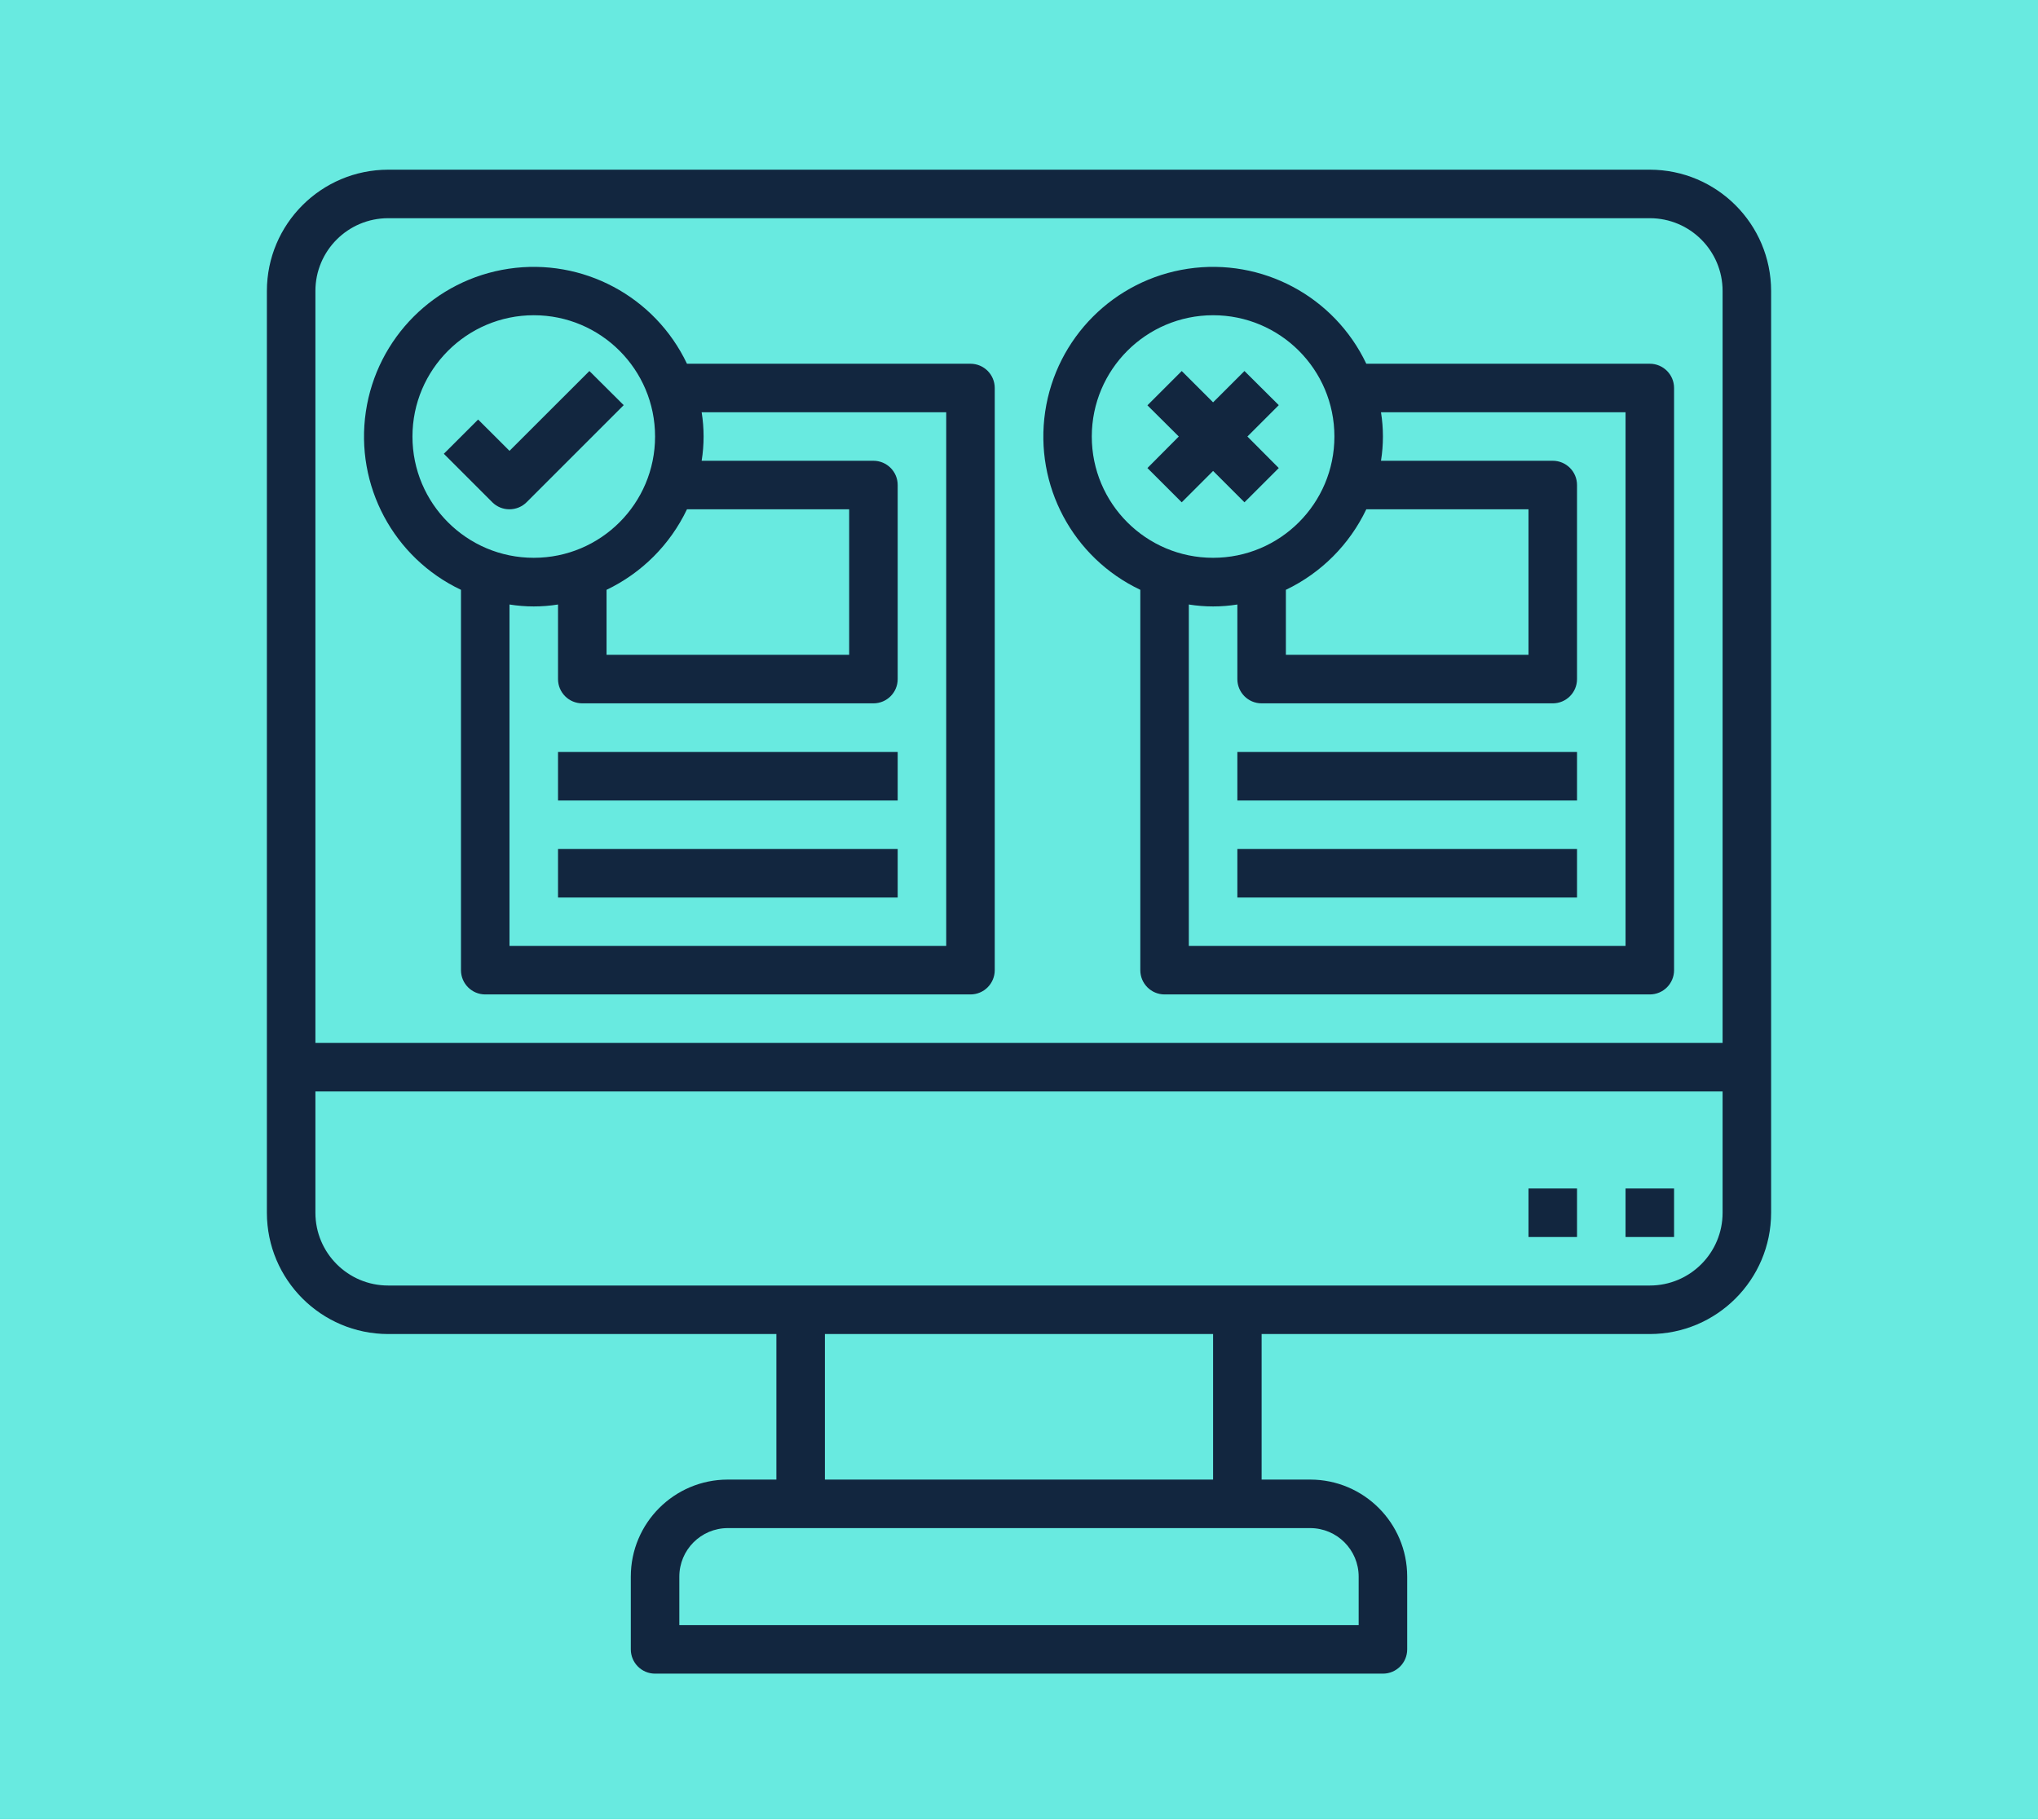
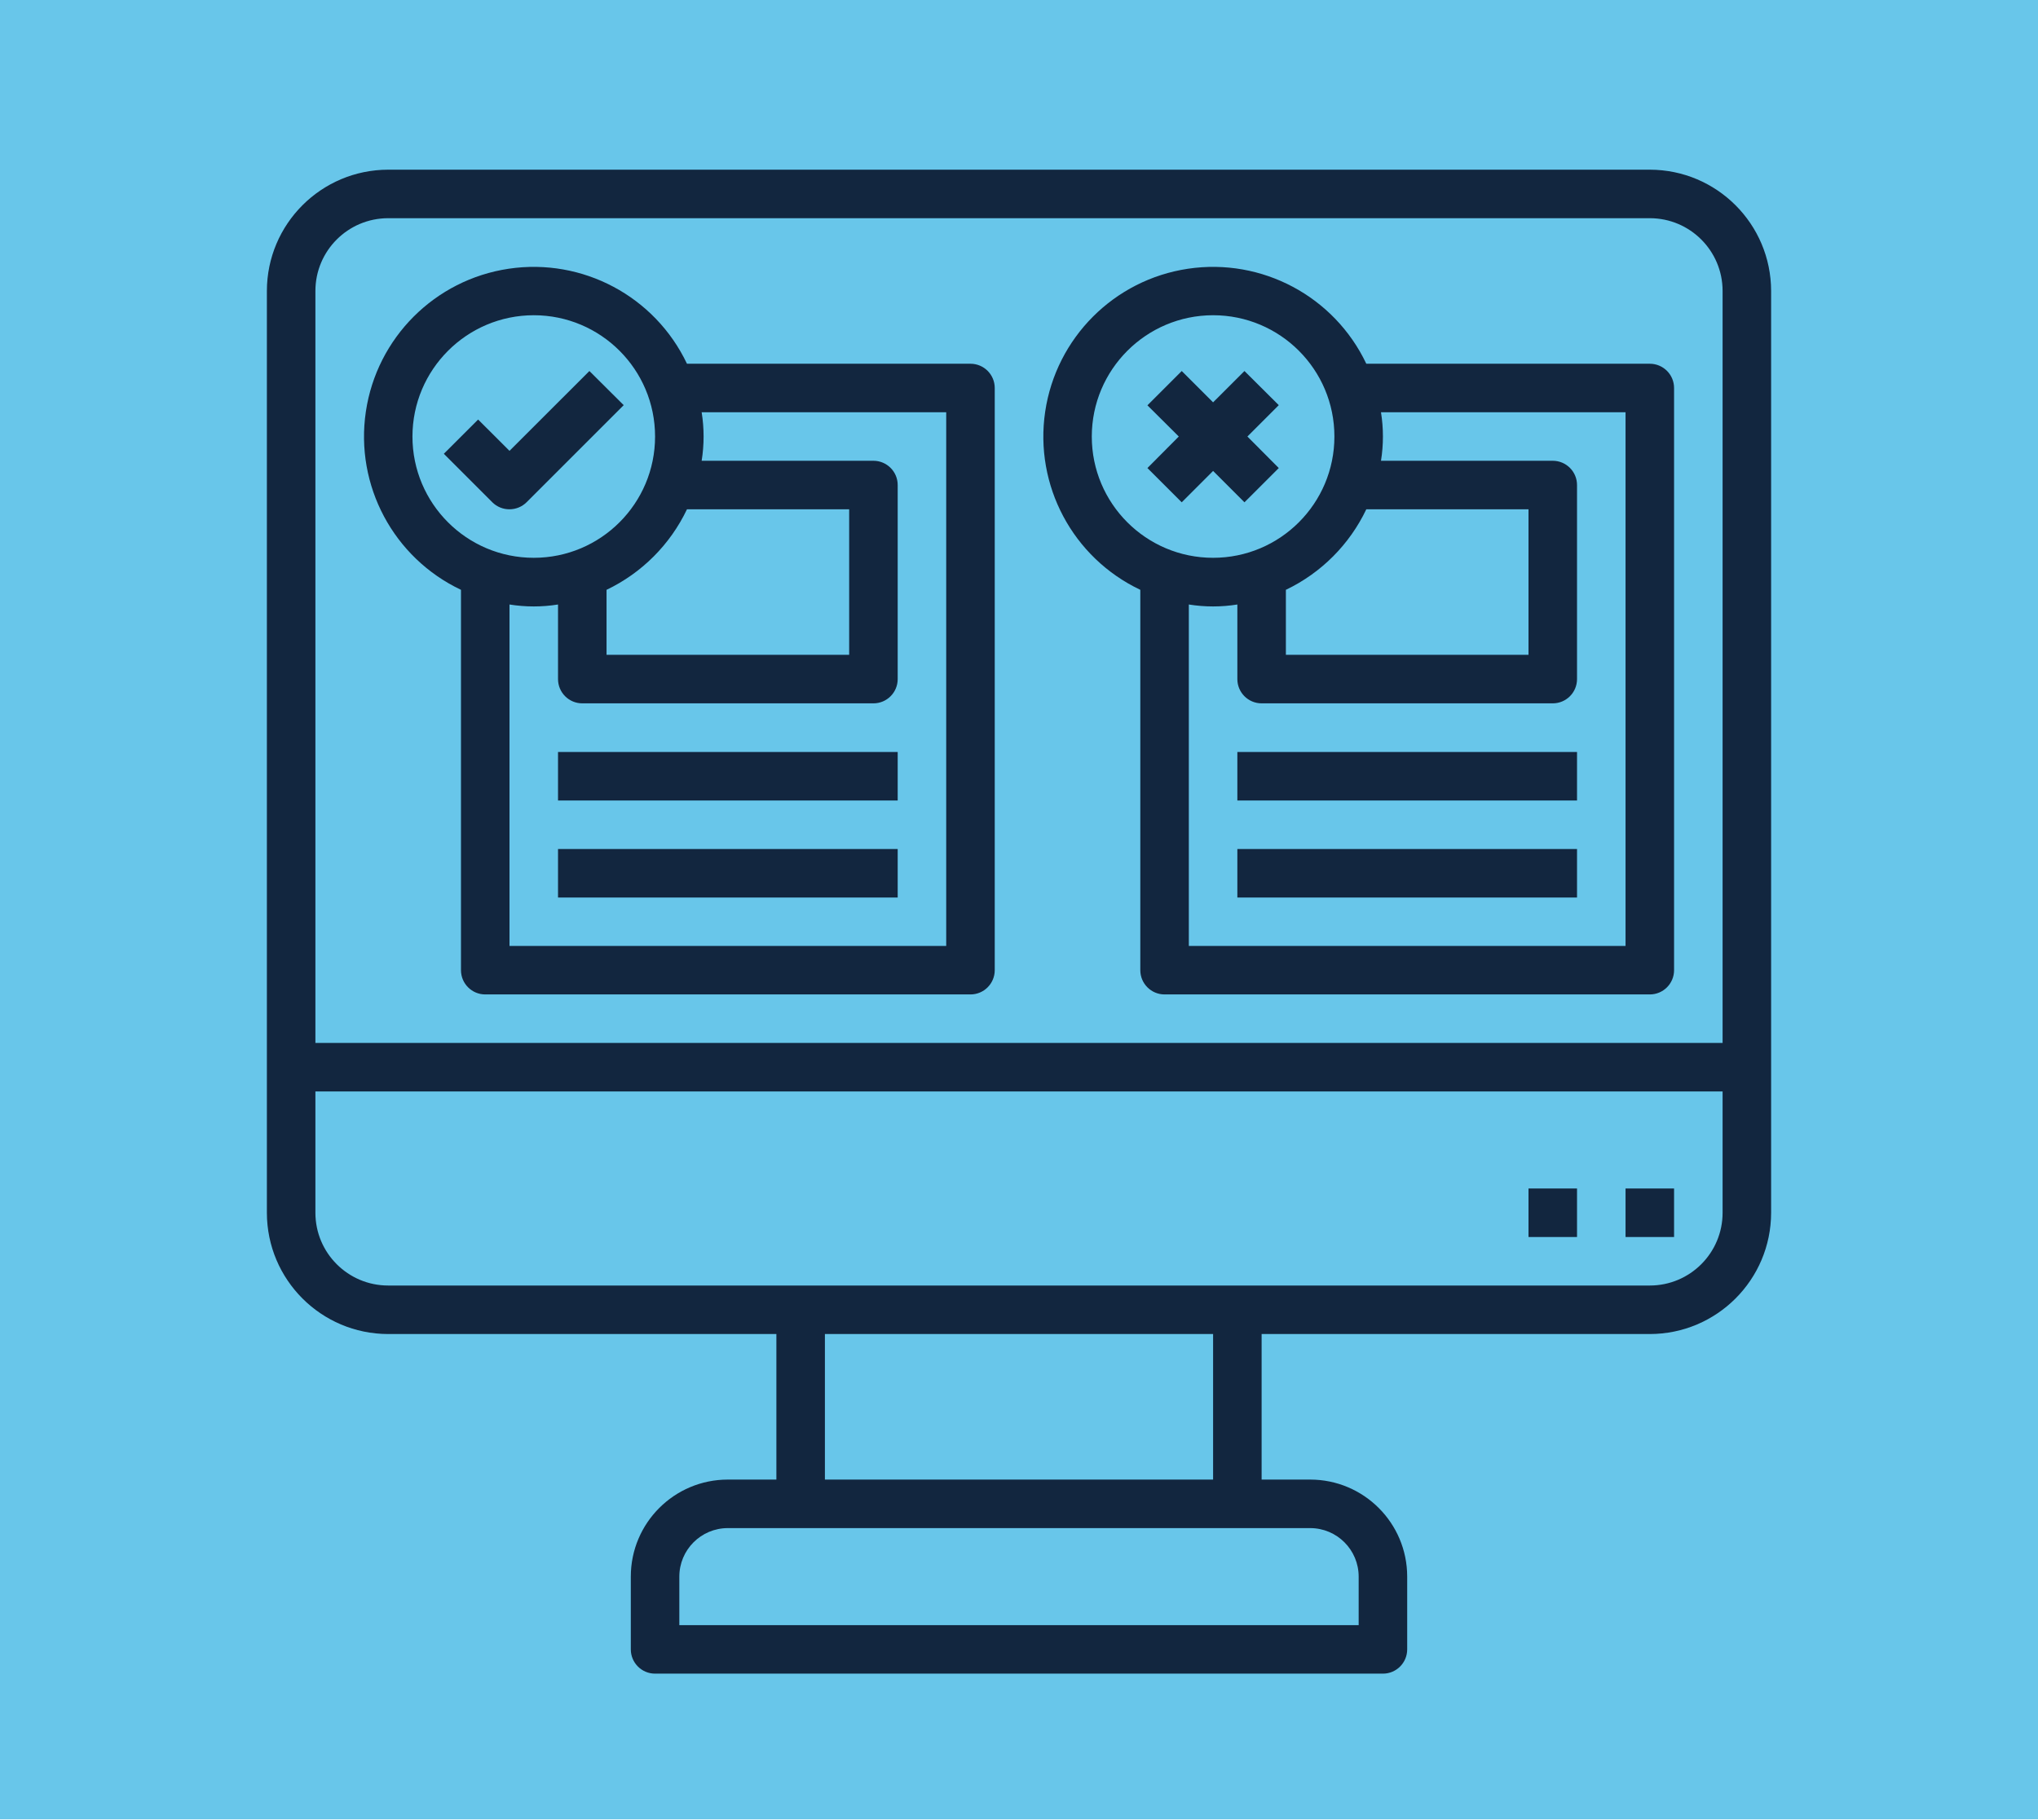
<svg xmlns="http://www.w3.org/2000/svg" width="84" height="75" viewBox="0 0 84 75">
-   <g id="img16" transform="translate(-185.711 -5865)">
-     <rect id="Rectangle_459462" data-name="Rectangle 459462" width="84" height="75" transform="translate(185.711 5865)" fill="#68eae0" />
+   <g id="Grupo_1189340" data-name="Grupo 1189340" transform="translate(-185.711 -5865)">
+     <rect id="Rectángulo_459462" data-name="Rectángulo 459462" width="84" height="75" transform="translate(185.711 5865)" fill="#68c6ea" />
    <g id="comparar" transform="translate(195.711 5871.095)">
-       <path id="Path_1033232" data-name="Path 1033232" d="M58,.9H6a5.006,5.006,0,0,0-5,5v38a5.006,5.006,0,0,0,5,5H22v6H20a4,4,0,0,0-4,4v3a1,1,0,0,0,1,1H47a1,1,0,0,0,1-1v-3a4,4,0,0,0-4-4H42v-6H58a5.006,5.006,0,0,0,5-5V5.9a5.006,5.006,0,0,0-5-5ZM6,2.9H58a3,3,0,0,1,3,3v31H3V5.9a3,3,0,0,1,3-3Zm40,56v2H18v-2a2,2,0,0,1,2-2H44A2,2,0,0,1,46,58.9Zm-6-4H24v-6H40Zm18-8H6a3,3,0,0,1-3-3v-5H61v5A3,3,0,0,1,58,46.9Z" fill="#12263f" />
-       <path id="Path_1033233" data-name="Path 1033233" d="M9,18.22V33.9a1,1,0,0,0,1,1H30a1,1,0,0,0,1-1V9.9a1,1,0,0,0-1-1H18.315A6.994,6.994,0,1,0,9,18.22ZM29,10.9v22H11V18.825a6.29,6.29,0,0,0,2,0V21.9a1,1,0,0,0,1,1H26a1,1,0,0,0,1-1v-8a1,1,0,0,0-1-1H18.92a6.29,6.29,0,0,0,0-2Zm-10.685,4H25v6H15V18.22A7.031,7.031,0,0,0,18.315,14.9ZM12,6.9a5,5,0,1,1-5,5A5.006,5.006,0,0,1,12,6.9Z" fill="#12263f" />
-       <path id="Path_1033234" data-name="Path 1033234" d="M11,14.9a1,1,0,0,0,.707-.293l4-4L14.293,9.2,11,12.491,9.707,11.2,8.293,12.612l2,2A.993.993,0,0,0,11,14.9Z" fill="#12263f" />
-       <path id="Path_1033235" data-name="Path 1033235" d="M37,18.22V33.9a1,1,0,0,0,1,1H58a1,1,0,0,0,1-1V9.9a1,1,0,0,0-1-1H46.315A6.994,6.994,0,1,0,37,18.22ZM57,10.9v22H39V18.825a6.29,6.29,0,0,0,2,0V21.9a1,1,0,0,0,1,1H54a1,1,0,0,0,1-1v-8a1,1,0,0,0-1-1H46.92a6.29,6.29,0,0,0,0-2Zm-10.685,4H53v6H43V18.22A7.031,7.031,0,0,0,46.315,14.9ZM40,6.9a5,5,0,1,1-5,5A5.006,5.006,0,0,1,40,6.9Z" fill="#12263f" />
-       <path id="Path_1033236" data-name="Path 1033236" d="M38.707,14.612,40,13.319l1.293,1.293L42.707,13.2,41.414,11.9l1.293-1.293L41.293,9.2,40,10.491,38.707,9.2l-1.414,1.414L38.586,11.9,37.293,13.2Z" fill="#12263f" />
-       <path id="Path_1033237" data-name="Path 1033237" d="M13,24.905H27v2H13Z" fill="#12263f" />
-       <path id="Path_1033238" data-name="Path 1033238" d="M13,28.905H27v2H13Z" fill="#12263f" />
-       <path id="Path_1033239" data-name="Path 1033239" d="M41,24.905H55v2H41Z" fill="#12263f" />
-       <path id="Path_1033240" data-name="Path 1033240" d="M41,28.905H55v2H41Z" fill="#12263f" />
-       <path id="Path_1033241" data-name="Path 1033241" d="M57,42.9h2v2H57Z" fill="#12263f" />
-       <path id="Path_1033242" data-name="Path 1033242" d="M53,42.9h2v2H53Z" fill="#12263f" />
+       <path id="Trazado_1033232" data-name="Trazado 1033232" d="M58,.9H6a5.006,5.006,0,0,0-5,5v38a5.006,5.006,0,0,0,5,5H22v6H20a4,4,0,0,0-4,4v3a1,1,0,0,0,1,1H47a1,1,0,0,0,1-1v-3a4,4,0,0,0-4-4H42v-6H58a5.006,5.006,0,0,0,5-5V5.9a5.006,5.006,0,0,0-5-5ZM6,2.9H58a3,3,0,0,1,3,3v31H3V5.9a3,3,0,0,1,3-3Zm40,56v2H18v-2a2,2,0,0,1,2-2H44A2,2,0,0,1,46,58.9Zm-6-4H24v-6H40Zm18-8H6a3,3,0,0,1-3-3v-5H61v5A3,3,0,0,1,58,46.9Z" fill="#12263f" />
+       <path id="Trazado_1033233" data-name="Trazado 1033233" d="M9,18.22V33.9a1,1,0,0,0,1,1H30a1,1,0,0,0,1-1V9.9a1,1,0,0,0-1-1H18.315A6.994,6.994,0,1,0,9,18.22ZM29,10.9v22H11V18.825a6.29,6.29,0,0,0,2,0V21.9a1,1,0,0,0,1,1H26a1,1,0,0,0,1-1v-8a1,1,0,0,0-1-1H18.92a6.29,6.29,0,0,0,0-2Zm-10.685,4H25v6H15V18.22A7.031,7.031,0,0,0,18.315,14.9ZM12,6.9a5,5,0,1,1-5,5A5.006,5.006,0,0,1,12,6.9Z" fill="#12263f" />
+       <path id="Trazado_1033234" data-name="Trazado 1033234" d="M11,14.9a1,1,0,0,0,.707-.293l4-4L14.293,9.2,11,12.491,9.707,11.2,8.293,12.612l2,2A.993.993,0,0,0,11,14.9Z" fill="#12263f" />
+       <path id="Trazado_1033235" data-name="Trazado 1033235" d="M37,18.22V33.9a1,1,0,0,0,1,1H58a1,1,0,0,0,1-1V9.9a1,1,0,0,0-1-1H46.315A6.994,6.994,0,1,0,37,18.22ZM57,10.9v22H39V18.825a6.29,6.29,0,0,0,2,0V21.9a1,1,0,0,0,1,1H54a1,1,0,0,0,1-1v-8a1,1,0,0,0-1-1H46.92a6.29,6.29,0,0,0,0-2Zm-10.685,4H53v6H43V18.22A7.031,7.031,0,0,0,46.315,14.9ZM40,6.9a5,5,0,1,1-5,5A5.006,5.006,0,0,1,40,6.9Z" fill="#12263f" />
+       <path id="Trazado_1033236" data-name="Trazado 1033236" d="M38.707,14.612,40,13.319l1.293,1.293L42.707,13.2,41.414,11.9l1.293-1.293L41.293,9.2,40,10.491,38.707,9.2l-1.414,1.414L38.586,11.9,37.293,13.2Z" fill="#12263f" />
+       <path id="Trazado_1033237" data-name="Trazado 1033237" d="M13,24.905H27v2H13Z" fill="#12263f" />
+       <path id="Trazado_1033238" data-name="Trazado 1033238" d="M13,28.905H27v2H13Z" fill="#12263f" />
+       <path id="Trazado_1033239" data-name="Trazado 1033239" d="M41,24.905H55v2H41Z" fill="#12263f" />
+       <path id="Trazado_1033240" data-name="Trazado 1033240" d="M41,28.905H55v2H41Z" fill="#12263f" />
+       <path id="Trazado_1033241" data-name="Trazado 1033241" d="M57,42.9h2v2H57Z" fill="#12263f" />
+       <path id="Trazado_1033242" data-name="Trazado 1033242" d="M53,42.9h2v2H53Z" fill="#12263f" />
    </g>
  </g>
</svg>
